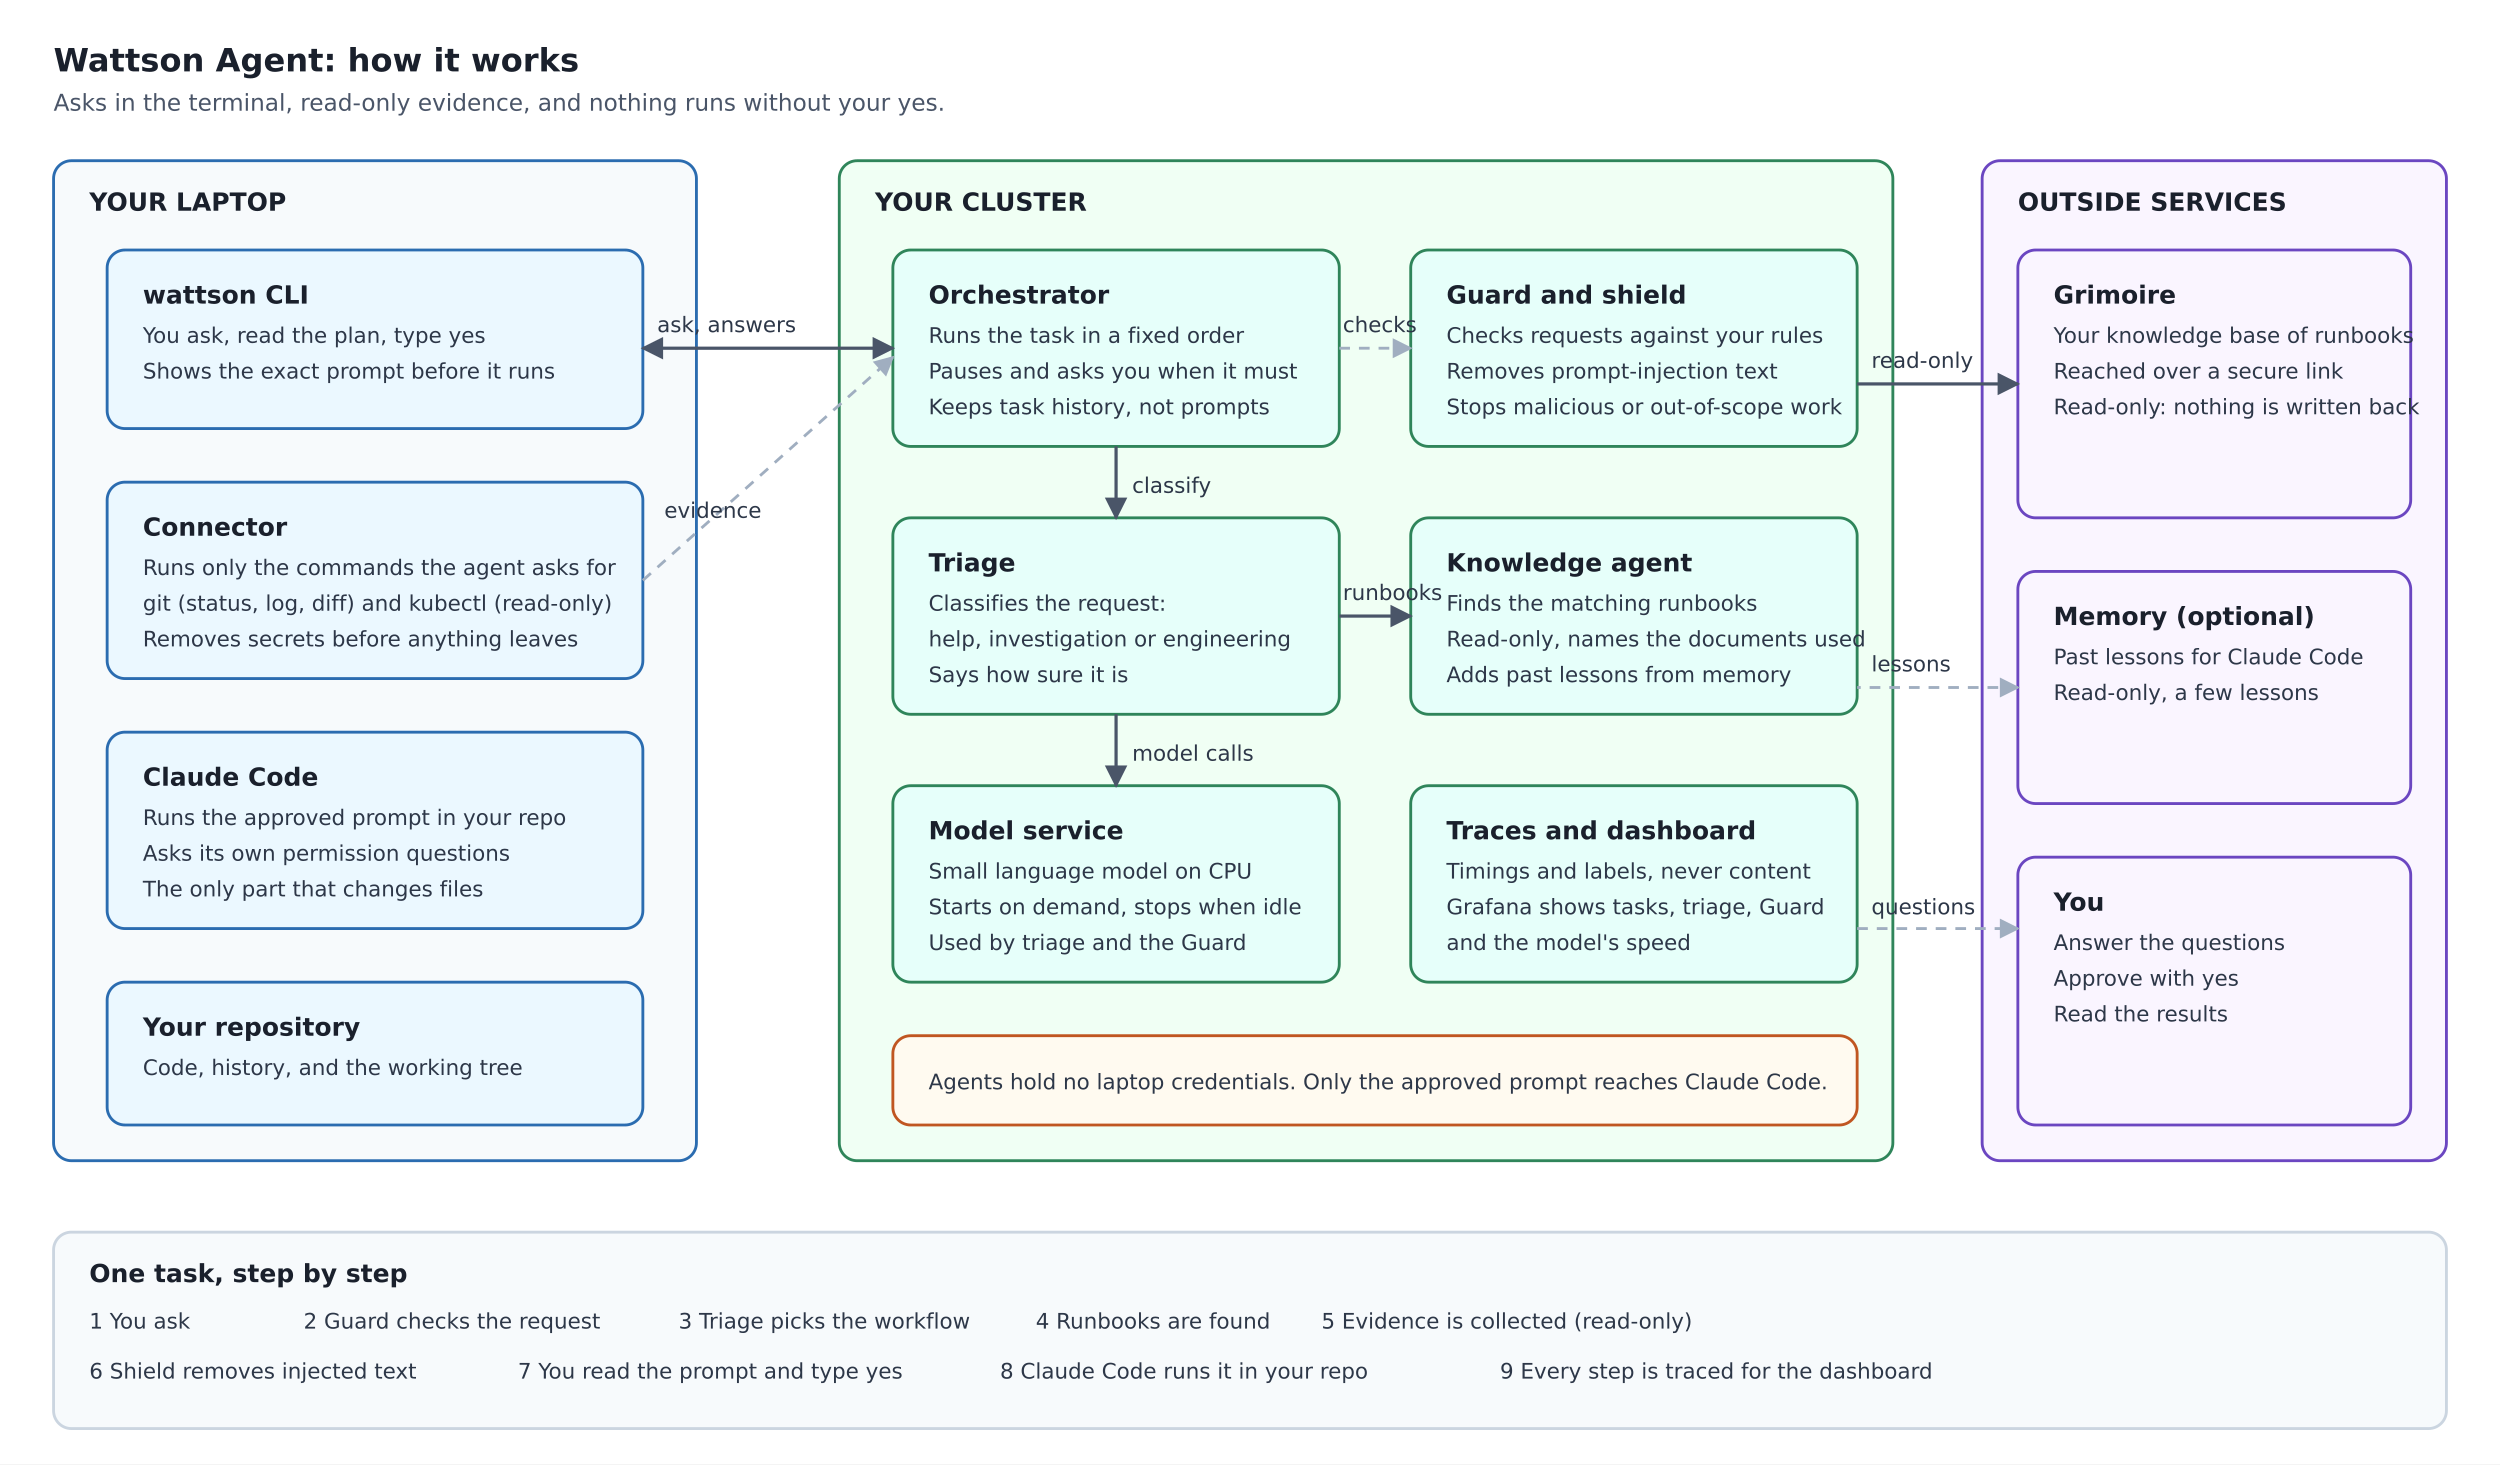
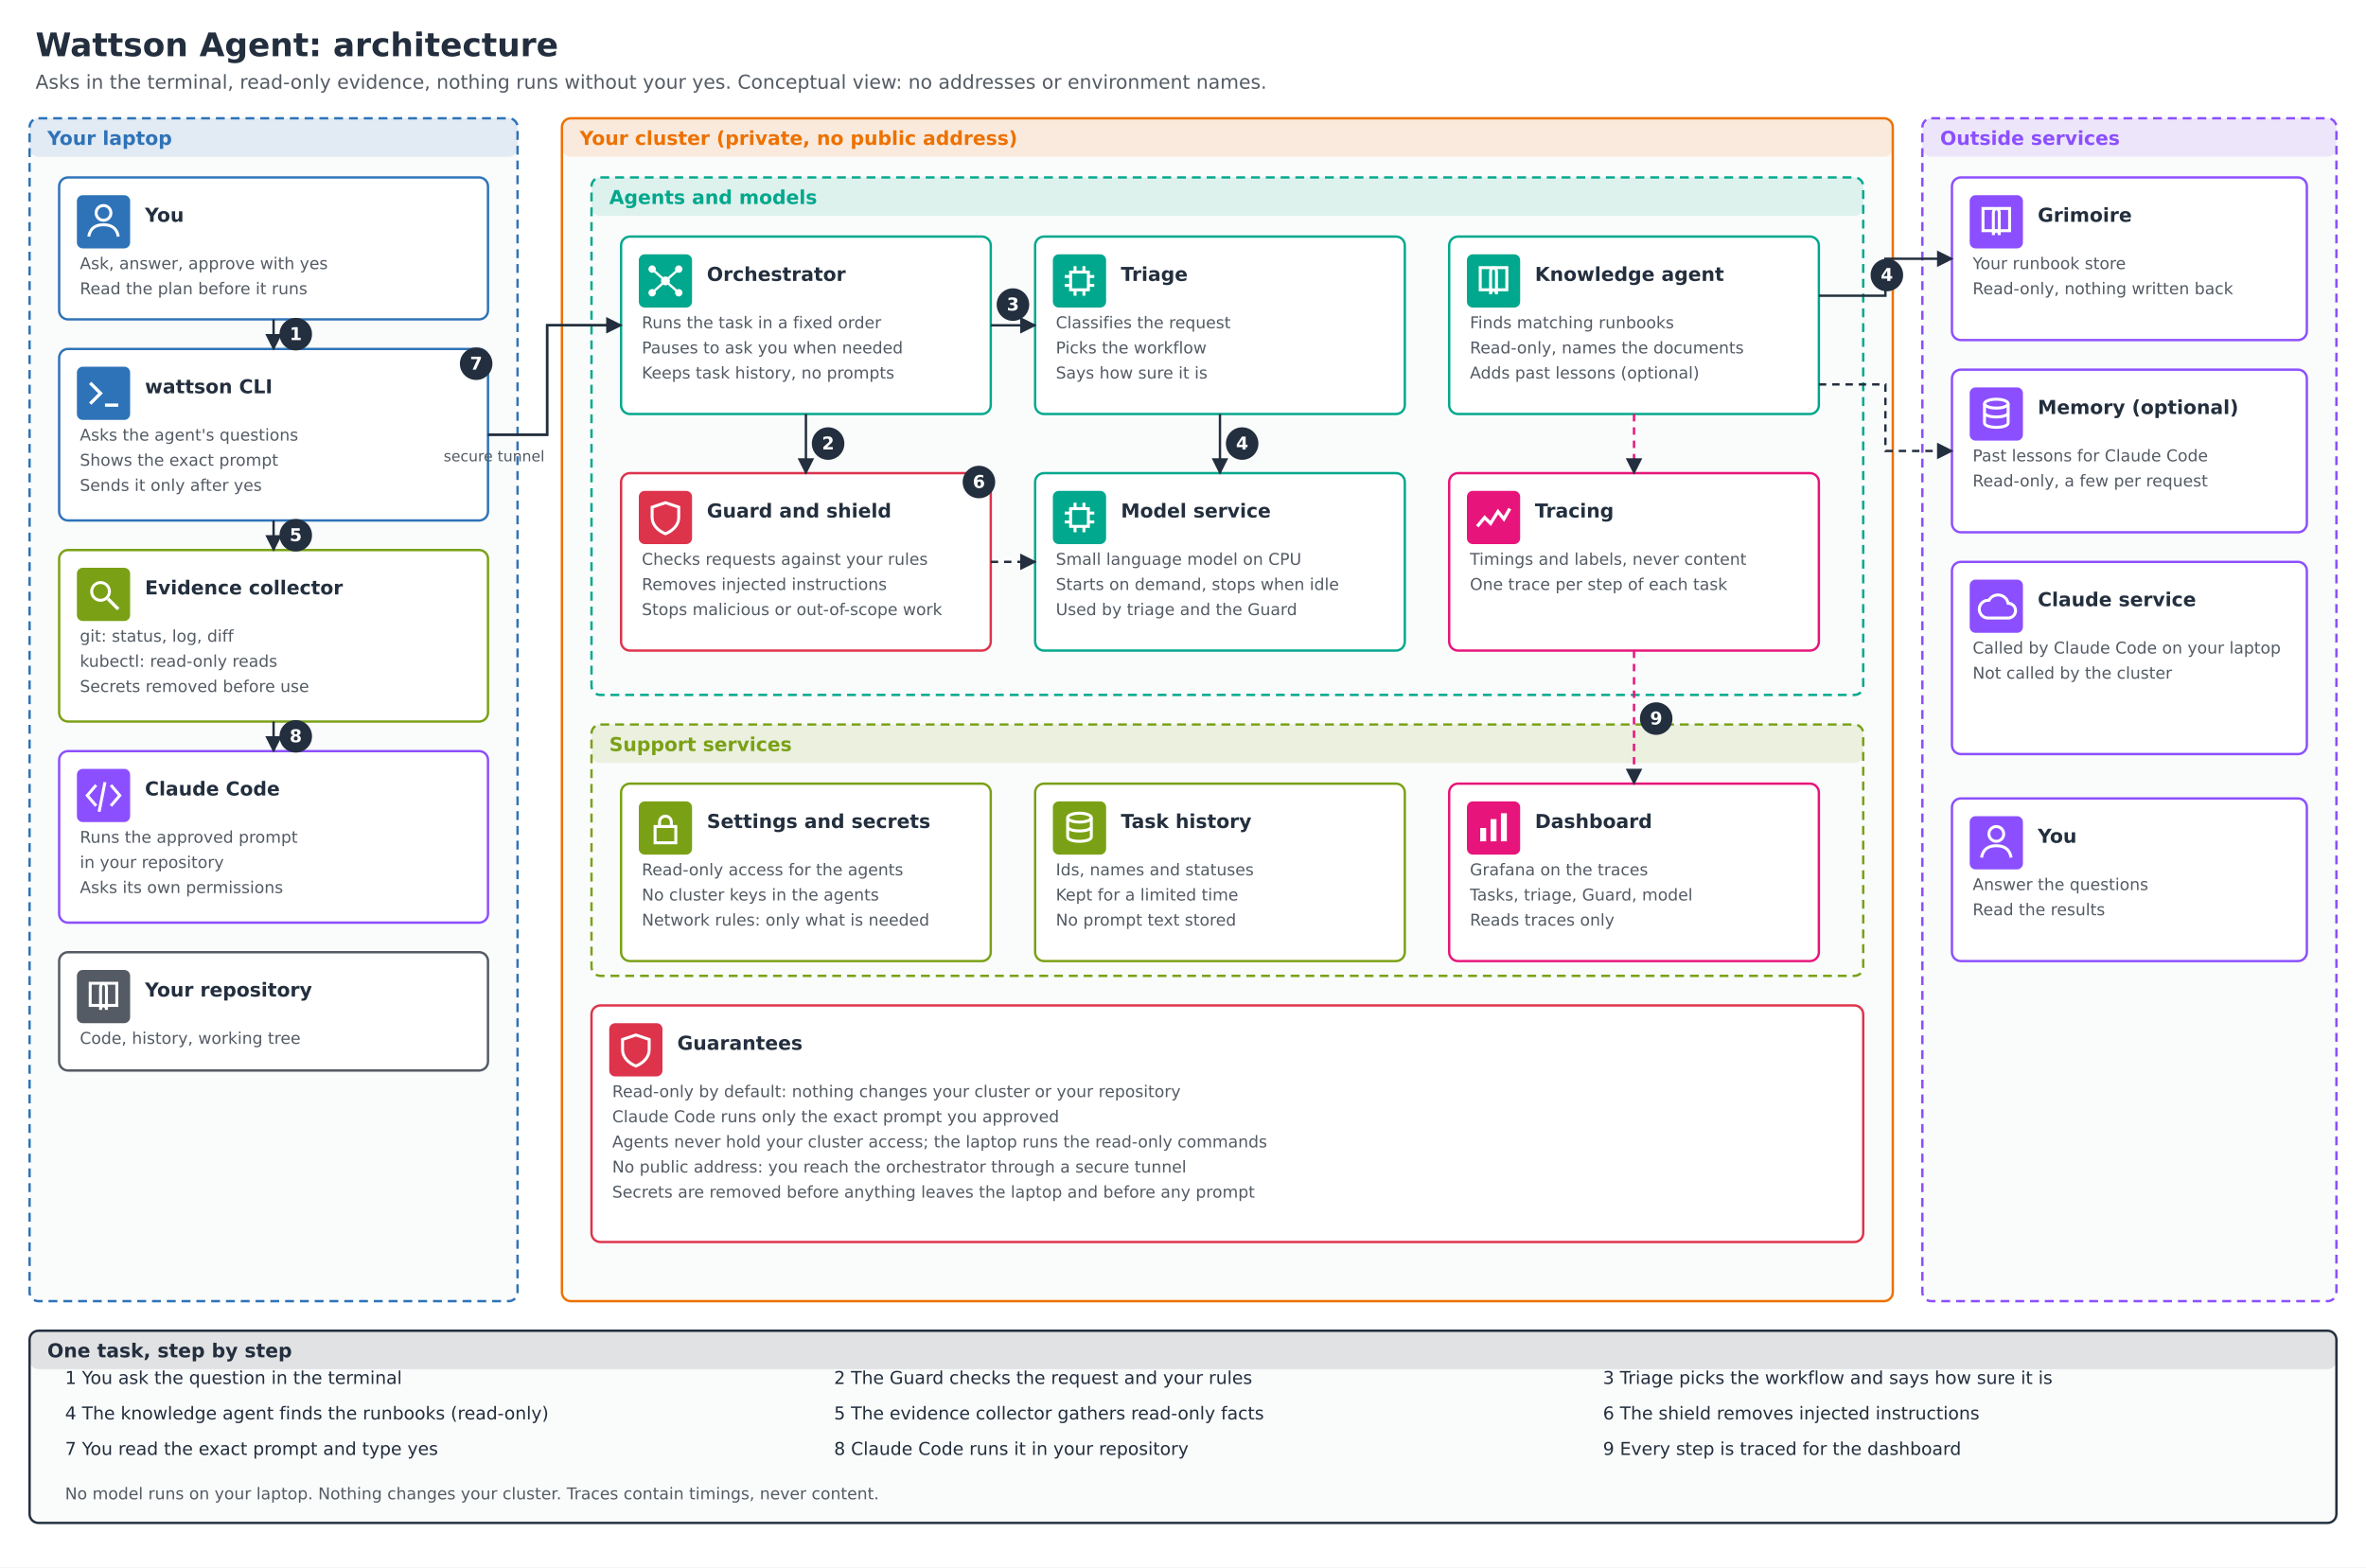
- <svg xmlns="http://www.w3.org/2000/svg" width="1400" height="820" viewBox="0 0 1400 820">
+ <svg xmlns="http://www.w3.org/2000/svg" width="1600" height="1060" viewBox="0 0 1600 1060" font-family="DejaVu Sans, Arial, sans-serif">
+   <rect width="1600" height="1060" fill="#ffffff" />
  <defs>
-     <marker id="arr" viewBox="0 0 10 10" refX="9" refY="5" markerWidth="7" markerHeight="7" orient="auto-start-reverse">
-       <path d="M0,0 L10,5 L0,10 z" fill="#4a5568" />
-     </marker>
-     <marker id="arrDash" viewBox="0 0 10 10" refX="9" refY="5" markerWidth="7" markerHeight="7" orient="auto-start-reverse">
-       <path d="M0,0 L10,5 L0,10 z" fill="#a0aec0" />
+     <marker id="a" viewBox="0 0 10 10" refX="9" refY="5" markerWidth="7" markerHeight="7" orient="auto">
+       <path d="M0 0L10 5L0 10z" fill="#232F3E" />
    </marker>
  </defs>
-   <style>
-     .t { font-family: "DejaVu Sans", Arial, sans-serif; fill: #1a202c; }
-     .h { font-size: 18px; font-weight: bold; }
-     .s { font-size: 13px; fill: #4a5568; }
-     .b { font-size: 14px; font-weight: bold; }
-     .n { font-size: 12px; fill: #2d3748; }
-     .box { rx: 10; stroke-width: 1.6; }
-     .edge { fill: none; stroke: #4a5568; stroke-width: 1.8; marker-end: url(#arr); }
-     .soft { fill: none; stroke: #a0aec0; stroke-width: 1.6; stroke-dasharray: 6 5; marker-end: url(#arrDash); }
-     .lbl { font-family: "DejaVu Sans", Arial, sans-serif; font-size: 12px; fill: #2d3748; }
-   </style>
-   <rect width="1400" height="820" fill="#ffffff" />
-   <text x="30" y="40" class="t h">Wattson Agent: how it works</text>
-   <text x="30" y="62" class="t s">Asks in the terminal, read-only evidence, and nothing runs without your yes.</text>
-   <rect x="30" y="90" width="360" height="560" class="box" fill="#f7fafc" stroke="#2b6cb0" stroke-dasharray="0" />
-   <text x="50" y="118" class="t b" fill="#2b6cb0">YOUR LAPTOP</text>
-   <rect x="60" y="140" width="300" height="100" class="box" fill="#ebf8ff" stroke="#2b6cb0" />
-   <text x="80" y="170" class="t b">wattson CLI</text>
-   <text x="80" y="192" class="t n">You ask, read the plan, type yes</text>
-   <text x="80" y="212" class="t n">Shows the exact prompt before it runs</text>
-   <rect x="60" y="270" width="300" height="110" class="box" fill="#ebf8ff" stroke="#2b6cb0" />
-   <text x="80" y="300" class="t b">Connector</text>
-   <text x="80" y="322" class="t n">Runs only the commands the agent asks for</text>
-   <text x="80" y="342" class="t n">git (status, log, diff) and kubectl (read-only)</text>
-   <text x="80" y="362" class="t n">Removes secrets before anything leaves</text>
-   <rect x="60" y="410" width="300" height="110" class="box" fill="#ebf8ff" stroke="#2b6cb0" />
-   <text x="80" y="440" class="t b">Claude Code</text>
-   <text x="80" y="462" class="t n">Runs the approved prompt in your repo</text>
-   <text x="80" y="482" class="t n">Asks its own permission questions</text>
-   <text x="80" y="502" class="t n">The only part that changes files</text>
-   <rect x="60" y="550" width="300" height="80" class="box" fill="#ebf8ff" stroke="#2b6cb0" />
-   <text x="80" y="580" class="t b">Your repository</text>
-   <text x="80" y="602" class="t n">Code, history, and the working tree</text>
-   <rect x="470" y="90" width="590" height="560" class="box" fill="#f0fff4" stroke="#2f855a" />
-   <text x="490" y="118" class="t b" fill="#2f855a">YOUR CLUSTER</text>
-   <rect x="500" y="140" width="250" height="110" class="box" fill="#e6fffa" stroke="#2f855a" />
-   <text x="520" y="170" class="t b">Orchestrator</text>
-   <text x="520" y="192" class="t n">Runs the task in a fixed order</text>
-   <text x="520" y="212" class="t n">Pauses and asks you when it must</text>
-   <text x="520" y="232" class="t n">Keeps task history, not prompts</text>
-   <rect x="790" y="140" width="250" height="110" class="box" fill="#e6fffa" stroke="#2f855a" />
-   <text x="810" y="170" class="t b">Guard and shield</text>
-   <text x="810" y="192" class="t n">Checks requests against your rules</text>
-   <text x="810" y="212" class="t n">Removes prompt-injection text</text>
-   <text x="810" y="232" class="t n">Stops malicious or out-of-scope work</text>
-   <rect x="500" y="290" width="250" height="110" class="box" fill="#e6fffa" stroke="#2f855a" />
-   <text x="520" y="320" class="t b">Triage</text>
-   <text x="520" y="342" class="t n">Classifies the request:</text>
-   <text x="520" y="362" class="t n">help, investigation or engineering</text>
-   <text x="520" y="382" class="t n">Says how sure it is</text>
-   <rect x="790" y="290" width="250" height="110" class="box" fill="#e6fffa" stroke="#2f855a" />
-   <text x="810" y="320" class="t b">Knowledge agent</text>
-   <text x="810" y="342" class="t n">Finds the matching runbooks</text>
-   <text x="810" y="362" class="t n">Read-only, names the documents used</text>
-   <text x="810" y="382" class="t n">Adds past lessons from memory</text>
-   <rect x="500" y="440" width="250" height="110" class="box" fill="#e6fffa" stroke="#2f855a" />
-   <text x="520" y="470" class="t b">Model service</text>
-   <text x="520" y="492" class="t n">Small language model on CPU</text>
-   <text x="520" y="512" class="t n">Starts on demand, stops when idle</text>
-   <text x="520" y="532" class="t n">Used by triage and the Guard</text>
-   <rect x="790" y="440" width="250" height="110" class="box" fill="#e6fffa" stroke="#2f855a" />
-   <text x="810" y="470" class="t b">Traces and dashboard</text>
-   <text x="810" y="492" class="t n">Timings and labels, never content</text>
-   <text x="810" y="512" class="t n">Grafana shows tasks, triage, Guard</text>
-   <text x="810" y="532" class="t n">and the model's speed</text>
-   <rect x="500" y="580" width="540" height="50" class="box" fill="#fffaf0" stroke="#c05621" />
-   <text x="520" y="610" class="t n" fill="#7b341e">Agents hold no laptop credentials. Only the approved prompt reaches Claude Code.</text>
-   <rect x="1110" y="90" width="260" height="560" class="box" fill="#faf5ff" stroke="#6b46c1" stroke-dasharray="0" />
-   <text x="1130" y="118" class="t b" fill="#6b46c1">OUTSIDE SERVICES</text>
-   <rect x="1130" y="140" width="220" height="150" class="box" fill="#faf5ff" stroke="#6b46c1" />
-   <text x="1150" y="170" class="t b">Grimoire</text>
-   <text x="1150" y="192" class="t n">Your knowledge base of runbooks</text>
-   <text x="1150" y="212" class="t n">Reached over a secure link</text>
-   <text x="1150" y="232" class="t n">Read-only: nothing is written back</text>
-   <rect x="1130" y="320" width="220" height="130" class="box" fill="#faf5ff" stroke="#6b46c1" />
-   <text x="1150" y="350" class="t b">Memory (optional)</text>
-   <text x="1150" y="372" class="t n">Past lessons for Claude Code</text>
-   <text x="1150" y="392" class="t n">Read-only, a few lessons</text>
-   <rect x="1130" y="480" width="220" height="150" class="box" fill="#faf5ff" stroke="#6b46c1" />
-   <text x="1150" y="510" class="t b">You</text>
-   <text x="1150" y="532" class="t n">Answer the questions</text>
-   <text x="1150" y="552" class="t n">Approve with yes</text>
-   <text x="1150" y="572" class="t n">Read the results</text>
-   <path d="M360,195 L500,195" class="edge" style="marker-start:url(#arr);" />
-   <text x="368" y="186" class="lbl">ask, answers</text>
-   <path d="M360,325 L500,200" class="soft" />
-   <text x="372" y="290" class="lbl">evidence</text>
-   <path d="M625,250 L625,290" class="edge" />
-   <text x="634" y="276" class="lbl">classify</text>
-   <path d="M750,195 L790,195" class="soft" />
-   <text x="752" y="186" class="lbl">checks</text>
-   <path d="M790,345 L750,345" class="edge" style="marker-end:none; marker-start:url(#arr);" />
-   <text x="752" y="336" class="lbl">runbooks</text>
-   <path d="M625,400 L625,440" class="edge" />
-   <text x="634" y="426" class="lbl">model calls</text>
-   <path d="M1130,215 L1040,215" class="edge" style="marker-end:none; marker-start:url(#arr);" />
-   <text x="1048" y="206" class="lbl">read-only</text>
-   <path d="M1130,385 L1040,385" class="soft" style="marker-end:none; marker-start:url(#arrDash);" />
-   <text x="1048" y="376" class="lbl">lessons</text>
-   <path d="M1040,520 L1130,520" class="soft" />
-   <text x="1048" y="512" class="lbl">questions</text>
-   <rect x="30" y="690" width="1340" height="110" class="box" fill="#f7fafc" stroke="#cbd5e0" />
-   <text x="50" y="718" class="t b">One task, step by step</text>
-   <text x="50" y="744" class="t n">1 You ask</text>
-   <text x="170" y="744" class="t n">2 Guard checks the request</text>
-   <text x="380" y="744" class="t n">3 Triage picks the workflow</text>
-   <text x="580" y="744" class="t n">4 Runbooks are found</text>
-   <text x="740" y="744" class="t n">5 Evidence is collected (read-only)</text>
-   <text x="50" y="772" class="t n">6 Shield removes injected text</text>
-   <text x="290" y="772" class="t n">7 You read the prompt and type yes</text>
-   <text x="560" y="772" class="t n">8 Claude Code runs it in your repo</text>
-   <text x="840" y="772" class="t n">9 Every step is traced for the dashboard</text>
+   <text x="24" y="38" font-family="DejaVu Sans, Arial, sans-serif" font-size="22" font-weight="bold" fill="#232F3E" text-anchor="start">Wattson Agent: architecture</text>
+   <text x="24" y="60" font-family="DejaVu Sans, Arial, sans-serif" font-size="13" font-weight="normal" fill="#545B64" text-anchor="start">Asks in the terminal, read-only evidence, nothing runs without your yes. Conceptual view: no addresses or environment names.</text>
+   <rect x="20" y="80" width="330" height="800" rx="6" fill="#fafbfb" stroke="#2E73B8" stroke-width="1.6" stroke-dasharray="6 4" />
+   <rect x="20" y="80" width="330" height="26" rx="6" fill="#2E73B8" fill-opacity="0.12" />
+   <text x="32" y="98" font-family="DejaVu Sans, Arial, sans-serif" font-size="13" font-weight="bold" fill="#2E73B8" text-anchor="start">Your laptop</text>
+   <rect x="380" y="80" width="900" height="800" rx="6" fill="#fafbfb" stroke="#ED7100" stroke-width="1.6" />
+   <rect x="380" y="80" width="900" height="26" rx="6" fill="#ED7100" fill-opacity="0.12" />
+   <text x="392" y="98" font-family="DejaVu Sans, Arial, sans-serif" font-size="13" font-weight="bold" fill="#ED7100" text-anchor="start">Your cluster (private, no public address)</text>
+   <rect x="1300" y="80" width="280" height="800" rx="6" fill="#fafbfb" stroke="#8C4FFF" stroke-width="1.6" stroke-dasharray="6 4" />
+   <rect x="1300" y="80" width="280" height="26" rx="6" fill="#8C4FFF" fill-opacity="0.12" />
+   <text x="1312" y="98" font-family="DejaVu Sans, Arial, sans-serif" font-size="13" font-weight="bold" fill="#8C4FFF" text-anchor="start">Outside services</text>
+   <rect x="40" y="120" width="290" height="96" rx="6" fill="#ffffff" stroke="#2E73B8" stroke-width="1.6" />
+   <g transform="translate(52,132)">
+     <rect width="36" height="36" rx="4" fill="#2E73B8" />
+     <circle cx="18" cy="12" r="5" fill="none" stroke="#fff" stroke-width="2" />
+     <path d="M8 28c1-6 5-8 10-8s9 2 10 8" fill="none" stroke="#fff" stroke-width="2" />
+   </g>
+   <text x="98" y="150" font-family="DejaVu Sans, Arial, sans-serif" font-size="13" font-weight="bold" fill="#232F3E" text-anchor="start">You</text>
+   <text x="54" y="182" font-family="DejaVu Sans, Arial, sans-serif" font-size="11" font-weight="normal" fill="#545B64" text-anchor="start">Ask, answer, approve with yes</text>
+   <text x="54" y="199" font-family="DejaVu Sans, Arial, sans-serif" font-size="11" font-weight="normal" fill="#545B64" text-anchor="start">Read the plan before it runs</text>
+   <rect x="40" y="236" width="290" height="116" rx="6" fill="#ffffff" stroke="#2E73B8" stroke-width="1.6" />
+   <g transform="translate(52,248)">
+     <rect width="36" height="36" rx="4" fill="#2E73B8" />
+     <path d="M9 11l7 7-7 7M19 26h9" fill="none" stroke="#fff" stroke-width="2.2" />
+   </g>
+   <text x="98" y="266" font-family="DejaVu Sans, Arial, sans-serif" font-size="13" font-weight="bold" fill="#232F3E" text-anchor="start">wattson CLI</text>
+   <text x="54" y="298" font-family="DejaVu Sans, Arial, sans-serif" font-size="11" font-weight="normal" fill="#545B64" text-anchor="start">Asks the agent's questions</text>
+   <text x="54" y="315" font-family="DejaVu Sans, Arial, sans-serif" font-size="11" font-weight="normal" fill="#545B64" text-anchor="start">Shows the exact prompt</text>
+   <text x="54" y="332" font-family="DejaVu Sans, Arial, sans-serif" font-size="11" font-weight="normal" fill="#545B64" text-anchor="start">Sends it only after yes</text>
+   <rect x="40" y="372" width="290" height="116" rx="6" fill="#ffffff" stroke="#7AA116" stroke-width="1.6" />
+   <g transform="translate(52,384)">
+     <rect width="36" height="36" rx="4" fill="#7AA116" />
+     <circle cx="16" cy="16" r="6" fill="none" stroke="#fff" stroke-width="2" />
+     <path d="M21 21l7 7" stroke="#fff" stroke-width="2.2" />
+   </g>
+   <text x="98" y="402" font-family="DejaVu Sans, Arial, sans-serif" font-size="13" font-weight="bold" fill="#232F3E" text-anchor="start">Evidence collector</text>
+   <text x="54" y="434" font-family="DejaVu Sans, Arial, sans-serif" font-size="11" font-weight="normal" fill="#545B64" text-anchor="start">git: status, log, diff</text>
+   <text x="54" y="451" font-family="DejaVu Sans, Arial, sans-serif" font-size="11" font-weight="normal" fill="#545B64" text-anchor="start">kubectl: read-only reads</text>
+   <text x="54" y="468" font-family="DejaVu Sans, Arial, sans-serif" font-size="11" font-weight="normal" fill="#545B64" text-anchor="start">Secrets removed before use</text>
+   <rect x="40" y="508" width="290" height="116" rx="6" fill="#ffffff" stroke="#8C4FFF" stroke-width="1.6" />
+   <g transform="translate(52,520)">
+     <rect width="36" height="36" rx="4" fill="#8C4FFF" />
+     <path d="M13 11l-6 7 6 7M23 11l6 7-6 7M19 9l-4 20" fill="none" stroke="#fff" stroke-width="2" />
+   </g>
+   <text x="98" y="538" font-family="DejaVu Sans, Arial, sans-serif" font-size="13" font-weight="bold" fill="#232F3E" text-anchor="start">Claude Code</text>
+   <text x="54" y="570" font-family="DejaVu Sans, Arial, sans-serif" font-size="11" font-weight="normal" fill="#545B64" text-anchor="start">Runs the approved prompt</text>
+   <text x="54" y="587" font-family="DejaVu Sans, Arial, sans-serif" font-size="11" font-weight="normal" fill="#545B64" text-anchor="start">in your repository</text>
+   <text x="54" y="604" font-family="DejaVu Sans, Arial, sans-serif" font-size="11" font-weight="normal" fill="#545B64" text-anchor="start">Asks its own permissions</text>
+   <rect x="40" y="644" width="290" height="80" rx="6" fill="#ffffff" stroke="#545B64" stroke-width="1.6" />
+   <g transform="translate(52,656)">
+     <rect width="36" height="36" rx="4" fill="#545B64" />
+     <path d="M9 9h8c2 0 3 1 3 3v15c0-2-1-3-3-3H9z" fill="none" stroke="#fff" stroke-width="2" />
+     <path d="M27 9h-8c-2 0-3 1-3 3v15c0-2 1-3 3-3h8z" fill="none" stroke="#fff" stroke-width="2" />
+   </g>
+   <text x="98" y="674" font-family="DejaVu Sans, Arial, sans-serif" font-size="13" font-weight="bold" fill="#232F3E" text-anchor="start">Your repository</text>
+   <text x="54" y="706" font-family="DejaVu Sans, Arial, sans-serif" font-size="11" font-weight="normal" fill="#545B64" text-anchor="start">Code, history, working tree</text>
+   <rect x="400" y="120" width="860" height="350" rx="6" fill="#fafbfb" stroke="#01A88D" stroke-width="1.6" stroke-dasharray="6 4" />
+   <rect x="400" y="120" width="860" height="26" rx="6" fill="#01A88D" fill-opacity="0.12" />
+   <text x="412" y="138" font-family="DejaVu Sans, Arial, sans-serif" font-size="13" font-weight="bold" fill="#01A88D" text-anchor="start">Agents and models</text>
+   <rect x="420" y="160" width="250" height="120" rx="6" fill="#ffffff" stroke="#01A88D" stroke-width="1.6" />
+   <g transform="translate(432,172)">
+     <rect width="36" height="36" rx="4" fill="#01A88D" />
+     <circle cx="18" cy="18" r="3" fill="#fff" />
+     <circle cx="9" cy="10" r="2.5" fill="#fff" />
+     <circle cx="27" cy="10" r="2.5" fill="#fff" />
+     <circle cx="9" cy="26" r="2.5" fill="#fff" />
+     <circle cx="27" cy="26" r="2.5" fill="#fff" />
+     <path d="M9 10L18 18M27 10L18 18M9 26L18 18M27 26L18 18" stroke="#fff" stroke-width="1.6" />
+   </g>
+   <text x="478" y="190" font-family="DejaVu Sans, Arial, sans-serif" font-size="13" font-weight="bold" fill="#232F3E" text-anchor="start">Orchestrator</text>
+   <text x="434" y="222" font-family="DejaVu Sans, Arial, sans-serif" font-size="11" font-weight="normal" fill="#545B64" text-anchor="start">Runs the task in a fixed order</text>
+   <text x="434" y="239" font-family="DejaVu Sans, Arial, sans-serif" font-size="11" font-weight="normal" fill="#545B64" text-anchor="start">Pauses to ask you when needed</text>
+   <text x="434" y="256" font-family="DejaVu Sans, Arial, sans-serif" font-size="11" font-weight="normal" fill="#545B64" text-anchor="start">Keeps task history, no prompts</text>
+   <rect x="700" y="160" width="250" height="120" rx="6" fill="#ffffff" stroke="#01A88D" stroke-width="1.6" />
+   <g transform="translate(712,172)">
+     <rect width="36" height="36" rx="4" fill="#01A88D" />
+     <rect x="12" y="12" width="12" height="12" fill="none" stroke="#fff" stroke-width="2" />
+     <path d="M15 8v4M21 8v4M15 24v4M21 24v4M8 15h4M8 21h4M24 15h4M24 21h4" stroke="#fff" stroke-width="2" />
+   </g>
+   <text x="758" y="190" font-family="DejaVu Sans, Arial, sans-serif" font-size="13" font-weight="bold" fill="#232F3E" text-anchor="start">Triage</text>
+   <text x="714" y="222" font-family="DejaVu Sans, Arial, sans-serif" font-size="11" font-weight="normal" fill="#545B64" text-anchor="start">Classifies the request</text>
+   <text x="714" y="239" font-family="DejaVu Sans, Arial, sans-serif" font-size="11" font-weight="normal" fill="#545B64" text-anchor="start">Picks the workflow</text>
+   <text x="714" y="256" font-family="DejaVu Sans, Arial, sans-serif" font-size="11" font-weight="normal" fill="#545B64" text-anchor="start">Says how sure it is</text>
+   <rect x="980" y="160" width="250" height="120" rx="6" fill="#ffffff" stroke="#01A88D" stroke-width="1.6" />
+   <g transform="translate(992,172)">
+     <rect width="36" height="36" rx="4" fill="#01A88D" />
+     <path d="M9 9h8c2 0 3 1 3 3v15c0-2-1-3-3-3H9z" fill="none" stroke="#fff" stroke-width="2" />
+     <path d="M27 9h-8c-2 0-3 1-3 3v15c0-2 1-3 3-3h8z" fill="none" stroke="#fff" stroke-width="2" />
+   </g>
+   <text x="1038" y="190" font-family="DejaVu Sans, Arial, sans-serif" font-size="13" font-weight="bold" fill="#232F3E" text-anchor="start">Knowledge agent</text>
+   <text x="994" y="222" font-family="DejaVu Sans, Arial, sans-serif" font-size="11" font-weight="normal" fill="#545B64" text-anchor="start">Finds matching runbooks</text>
+   <text x="994" y="239" font-family="DejaVu Sans, Arial, sans-serif" font-size="11" font-weight="normal" fill="#545B64" text-anchor="start">Read-only, names the documents</text>
+   <text x="994" y="256" font-family="DejaVu Sans, Arial, sans-serif" font-size="11" font-weight="normal" fill="#545B64" text-anchor="start">Adds past lessons (optional)</text>
+   <rect x="420" y="320" width="250" height="120" rx="6" fill="#ffffff" stroke="#DD344C" stroke-width="1.6" />
+   <g transform="translate(432,332)">
+     <rect width="36" height="36" rx="4" fill="#DD344C" />
+     <path d="M18 8l9 3v7c0 5-4 9-9 11-5-2-9-6-9-11v-7z" fill="none" stroke="#fff" stroke-width="2" />
+   </g>
+   <text x="478" y="350" font-family="DejaVu Sans, Arial, sans-serif" font-size="13" font-weight="bold" fill="#232F3E" text-anchor="start">Guard and shield</text>
+   <text x="434" y="382" font-family="DejaVu Sans, Arial, sans-serif" font-size="11" font-weight="normal" fill="#545B64" text-anchor="start">Checks requests against your rules</text>
+   <text x="434" y="399" font-family="DejaVu Sans, Arial, sans-serif" font-size="11" font-weight="normal" fill="#545B64" text-anchor="start">Removes injected instructions</text>
+   <text x="434" y="416" font-family="DejaVu Sans, Arial, sans-serif" font-size="11" font-weight="normal" fill="#545B64" text-anchor="start">Stops malicious or out-of-scope work</text>
+   <rect x="700" y="320" width="250" height="120" rx="6" fill="#ffffff" stroke="#01A88D" stroke-width="1.6" />
+   <g transform="translate(712,332)">
+     <rect width="36" height="36" rx="4" fill="#01A88D" />
+     <rect x="12" y="12" width="12" height="12" fill="none" stroke="#fff" stroke-width="2" />
+     <path d="M15 8v4M21 8v4M15 24v4M21 24v4M8 15h4M8 21h4M24 15h4M24 21h4" stroke="#fff" stroke-width="2" />
+   </g>
+   <text x="758" y="350" font-family="DejaVu Sans, Arial, sans-serif" font-size="13" font-weight="bold" fill="#232F3E" text-anchor="start">Model service</text>
+   <text x="714" y="382" font-family="DejaVu Sans, Arial, sans-serif" font-size="11" font-weight="normal" fill="#545B64" text-anchor="start">Small language model on CPU</text>
+   <text x="714" y="399" font-family="DejaVu Sans, Arial, sans-serif" font-size="11" font-weight="normal" fill="#545B64" text-anchor="start">Starts on demand, stops when idle</text>
+   <text x="714" y="416" font-family="DejaVu Sans, Arial, sans-serif" font-size="11" font-weight="normal" fill="#545B64" text-anchor="start">Used by triage and the Guard</text>
+   <rect x="980" y="320" width="250" height="120" rx="6" fill="#ffffff" stroke="#E7157B" stroke-width="1.6" />
+   <g transform="translate(992,332)">
+     <rect width="36" height="36" rx="4" fill="#E7157B" />
+     <path d="M7 24l5-6 4 4 5-8 4 5 4-7" fill="none" stroke="#fff" stroke-width="2.2" />
+   </g>
+   <text x="1038" y="350" font-family="DejaVu Sans, Arial, sans-serif" font-size="13" font-weight="bold" fill="#232F3E" text-anchor="start">Tracing</text>
+   <text x="994" y="382" font-family="DejaVu Sans, Arial, sans-serif" font-size="11" font-weight="normal" fill="#545B64" text-anchor="start">Timings and labels, never content</text>
+   <text x="994" y="399" font-family="DejaVu Sans, Arial, sans-serif" font-size="11" font-weight="normal" fill="#545B64" text-anchor="start">One trace per step of each task</text>
+   <rect x="400" y="490" width="860" height="170" rx="6" fill="#fafbfb" stroke="#7AA116" stroke-width="1.6" stroke-dasharray="6 4" />
+   <rect x="400" y="490" width="860" height="26" rx="6" fill="#7AA116" fill-opacity="0.12" />
+   <text x="412" y="508" font-family="DejaVu Sans, Arial, sans-serif" font-size="13" font-weight="bold" fill="#7AA116" text-anchor="start">Support services</text>
+   <rect x="420" y="530" width="250" height="120" rx="6" fill="#ffffff" stroke="#7AA116" stroke-width="1.6" />
+   <g transform="translate(432,542)">
+     <rect width="36" height="36" rx="4" fill="#7AA116" />
+     <rect x="11" y="17" width="14" height="11" fill="none" stroke="#fff" stroke-width="2" />
+     <path d="M14 17v-3a4 4 0 0 1 8 0v3" fill="none" stroke="#fff" stroke-width="2" />
+   </g>
+   <text x="478" y="560" font-family="DejaVu Sans, Arial, sans-serif" font-size="13" font-weight="bold" fill="#232F3E" text-anchor="start">Settings and secrets</text>
+   <text x="434" y="592" font-family="DejaVu Sans, Arial, sans-serif" font-size="11" font-weight="normal" fill="#545B64" text-anchor="start">Read-only access for the agents</text>
+   <text x="434" y="609" font-family="DejaVu Sans, Arial, sans-serif" font-size="11" font-weight="normal" fill="#545B64" text-anchor="start">No cluster keys in the agents</text>
+   <text x="434" y="626" font-family="DejaVu Sans, Arial, sans-serif" font-size="11" font-weight="normal" fill="#545B64" text-anchor="start">Network rules: only what is needed</text>
+   <rect x="700" y="530" width="250" height="120" rx="6" fill="#ffffff" stroke="#7AA116" stroke-width="1.6" />
+   <g transform="translate(712,542)">
+     <rect width="36" height="36" rx="4" fill="#7AA116" />
+     <ellipse cx="18" cy="11" rx="8" ry="3" fill="none" stroke="#fff" stroke-width="2" />
+     <path d="M10 11v13c0 2 4 3 8 3s8-1 8-3V11M10 17c0 2 4 3 8 3s8-1 8-3" fill="none" stroke="#fff" stroke-width="2" />
+   </g>
+   <text x="758" y="560" font-family="DejaVu Sans, Arial, sans-serif" font-size="13" font-weight="bold" fill="#232F3E" text-anchor="start">Task history</text>
+   <text x="714" y="592" font-family="DejaVu Sans, Arial, sans-serif" font-size="11" font-weight="normal" fill="#545B64" text-anchor="start">Ids, names and statuses</text>
+   <text x="714" y="609" font-family="DejaVu Sans, Arial, sans-serif" font-size="11" font-weight="normal" fill="#545B64" text-anchor="start">Kept for a limited time</text>
+   <text x="714" y="626" font-family="DejaVu Sans, Arial, sans-serif" font-size="11" font-weight="normal" fill="#545B64" text-anchor="start">No prompt text stored</text>
+   <rect x="980" y="530" width="250" height="120" rx="6" fill="#ffffff" stroke="#E7157B" stroke-width="1.6" />
+   <g transform="translate(992,542)">
+     <rect width="36" height="36" rx="4" fill="#E7157B" />
+     <rect x="9" y="18" width="4" height="9" fill="#fff" />
+     <rect x="16" y="12" width="4" height="15" fill="#fff" />
+     <rect x="23" y="8" width="4" height="19" fill="#fff" />
+   </g>
+   <text x="1038" y="560" font-family="DejaVu Sans, Arial, sans-serif" font-size="13" font-weight="bold" fill="#232F3E" text-anchor="start">Dashboard</text>
+   <text x="994" y="592" font-family="DejaVu Sans, Arial, sans-serif" font-size="11" font-weight="normal" fill="#545B64" text-anchor="start">Grafana on the traces</text>
+   <text x="994" y="609" font-family="DejaVu Sans, Arial, sans-serif" font-size="11" font-weight="normal" fill="#545B64" text-anchor="start">Tasks, triage, Guard, model</text>
+   <text x="994" y="626" font-family="DejaVu Sans, Arial, sans-serif" font-size="11" font-weight="normal" fill="#545B64" text-anchor="start">Reads traces only</text>
+   <rect x="400" y="680" width="860" height="160" rx="6" fill="#ffffff" stroke="#DD344C" stroke-width="1.6" />
+   <g transform="translate(412,692)">
+     <rect width="36" height="36" rx="4" fill="#DD344C" />
+     <path d="M18 8l9 3v7c0 5-4 9-9 11-5-2-9-6-9-11v-7z" fill="none" stroke="#fff" stroke-width="2" />
+   </g>
+   <text x="458" y="710" font-family="DejaVu Sans, Arial, sans-serif" font-size="13" font-weight="bold" fill="#232F3E" text-anchor="start">Guarantees</text>
+   <text x="414" y="742" font-family="DejaVu Sans, Arial, sans-serif" font-size="11" font-weight="normal" fill="#545B64" text-anchor="start">Read-only by default: nothing changes your cluster or your repository</text>
+   <text x="414" y="759" font-family="DejaVu Sans, Arial, sans-serif" font-size="11" font-weight="normal" fill="#545B64" text-anchor="start">Claude Code runs only the exact prompt you approved</text>
+   <text x="414" y="776" font-family="DejaVu Sans, Arial, sans-serif" font-size="11" font-weight="normal" fill="#545B64" text-anchor="start">Agents never hold your cluster access; the laptop runs the read-only commands</text>
+   <text x="414" y="793" font-family="DejaVu Sans, Arial, sans-serif" font-size="11" font-weight="normal" fill="#545B64" text-anchor="start">No public address: you reach the orchestrator through a secure tunnel</text>
+   <text x="414" y="810" font-family="DejaVu Sans, Arial, sans-serif" font-size="11" font-weight="normal" fill="#545B64" text-anchor="start">Secrets are removed before anything leaves the laptop and before any prompt</text>
+   <rect x="1320" y="120" width="240" height="110" rx="6" fill="#ffffff" stroke="#8C4FFF" stroke-width="1.6" />
+   <g transform="translate(1332,132)">
+     <rect width="36" height="36" rx="4" fill="#8C4FFF" />
+     <path d="M9 9h8c2 0 3 1 3 3v15c0-2-1-3-3-3H9z" fill="none" stroke="#fff" stroke-width="2" />
+     <path d="M27 9h-8c-2 0-3 1-3 3v15c0-2 1-3 3-3h8z" fill="none" stroke="#fff" stroke-width="2" />
+   </g>
+   <text x="1378" y="150" font-family="DejaVu Sans, Arial, sans-serif" font-size="13" font-weight="bold" fill="#232F3E" text-anchor="start">Grimoire</text>
+   <text x="1334" y="182" font-family="DejaVu Sans, Arial, sans-serif" font-size="11" font-weight="normal" fill="#545B64" text-anchor="start">Your runbook store</text>
+   <text x="1334" y="199" font-family="DejaVu Sans, Arial, sans-serif" font-size="11" font-weight="normal" fill="#545B64" text-anchor="start">Read-only, nothing written back</text>
+   <rect x="1320" y="250" width="240" height="110" rx="6" fill="#ffffff" stroke="#8C4FFF" stroke-width="1.6" />
+   <g transform="translate(1332,262)">
+     <rect width="36" height="36" rx="4" fill="#8C4FFF" />
+     <ellipse cx="18" cy="11" rx="8" ry="3" fill="none" stroke="#fff" stroke-width="2" />
+     <path d="M10 11v13c0 2 4 3 8 3s8-1 8-3V11M10 17c0 2 4 3 8 3s8-1 8-3" fill="none" stroke="#fff" stroke-width="2" />
+   </g>
+   <text x="1378" y="280" font-family="DejaVu Sans, Arial, sans-serif" font-size="13" font-weight="bold" fill="#232F3E" text-anchor="start">Memory (optional)</text>
+   <text x="1334" y="312" font-family="DejaVu Sans, Arial, sans-serif" font-size="11" font-weight="normal" fill="#545B64" text-anchor="start">Past lessons for Claude Code</text>
+   <text x="1334" y="329" font-family="DejaVu Sans, Arial, sans-serif" font-size="11" font-weight="normal" fill="#545B64" text-anchor="start">Read-only, a few per request</text>
+   <rect x="1320" y="380" width="240" height="130" rx="6" fill="#ffffff" stroke="#8C4FFF" stroke-width="1.6" />
+   <g transform="translate(1332,392)">
+     <rect width="36" height="36" rx="4" fill="#8C4FFF" />
+     <path d="M12 26h14a5 5 0 0 0 0-10 7 7 0 0 0-13-2 5 5 0 0 0-1 12z" fill="none" stroke="#fff" stroke-width="2" />
+   </g>
+   <text x="1378" y="410" font-family="DejaVu Sans, Arial, sans-serif" font-size="13" font-weight="bold" fill="#232F3E" text-anchor="start">Claude service</text>
+   <text x="1334" y="442" font-family="DejaVu Sans, Arial, sans-serif" font-size="11" font-weight="normal" fill="#545B64" text-anchor="start">Called by Claude Code on your laptop</text>
+   <text x="1334" y="459" font-family="DejaVu Sans, Arial, sans-serif" font-size="11" font-weight="normal" fill="#545B64" text-anchor="start">Not called by the cluster</text>
+   <rect x="1320" y="540" width="240" height="110" rx="6" fill="#ffffff" stroke="#8C4FFF" stroke-width="1.6" />
+   <g transform="translate(1332,552)">
+     <rect width="36" height="36" rx="4" fill="#8C4FFF" />
+     <circle cx="18" cy="12" r="5" fill="none" stroke="#fff" stroke-width="2" />
+     <path d="M8 28c1-6 5-8 10-8s9 2 10 8" fill="none" stroke="#fff" stroke-width="2" />
+   </g>
+   <text x="1378" y="570" font-family="DejaVu Sans, Arial, sans-serif" font-size="13" font-weight="bold" fill="#232F3E" text-anchor="start">You</text>
+   <text x="1334" y="602" font-family="DejaVu Sans, Arial, sans-serif" font-size="11" font-weight="normal" fill="#545B64" text-anchor="start">Answer the questions</text>
+   <text x="1334" y="619" font-family="DejaVu Sans, Arial, sans-serif" font-size="11" font-weight="normal" fill="#545B64" text-anchor="start">Read the results</text>
+   <path d="M185,216 L185,236" fill="none" stroke="#232F3E" stroke-width="1.6" marker-end="url(#a)" />
+   <circle cx="200" cy="226" r="11" fill="#232F3E" />
+   <text x="200" y="230" font-family="DejaVu Sans, Arial, sans-serif" font-size="12" font-weight="bold" fill="#ffffff" text-anchor="middle">1</text>
+   <path d="M330,294 L370,294 L370,220 L420,220" fill="none" stroke="#232F3E" stroke-width="1.6" marker-end="url(#a)" />
+   <path d="M420,220 L370,220 L370,294 L330,294" fill="none" stroke="#232F3E" stroke-width="1.6" marker-end="none" stroke-dasharray="0" />
+   <text x="300" y="312" font-family="DejaVu Sans, Arial, sans-serif" font-size="10" font-weight="normal" fill="#545B64" text-anchor="start">secure tunnel</text>
+   <path d="M670,220 L700,220" fill="none" stroke="#232F3E" stroke-width="1.6" marker-end="url(#a)" />
+   <circle cx="685" cy="206" r="11" fill="#232F3E" />
+   <text x="685" y="210" font-family="DejaVu Sans, Arial, sans-serif" font-size="12" font-weight="bold" fill="#ffffff" text-anchor="middle">3</text>
+   <path d="M825,280 L825,320" fill="none" stroke="#232F3E" stroke-width="1.6" marker-end="url(#a)" />
+   <circle cx="840" cy="300" r="11" fill="#232F3E" />
+   <text x="840" y="304" font-family="DejaVu Sans, Arial, sans-serif" font-size="12" font-weight="bold" fill="#ffffff" text-anchor="middle">4</text>
+   <path d="M545,280 L545,320" fill="none" stroke="#232F3E" stroke-width="1.6" marker-end="url(#a)" />
+   <circle cx="560" cy="300" r="11" fill="#232F3E" />
+   <text x="560" y="304" font-family="DejaVu Sans, Arial, sans-serif" font-size="12" font-weight="bold" fill="#ffffff" text-anchor="middle">2</text>
+   <path d="M670,380 L700,380" fill="none" stroke="#232F3E" stroke-width="1.6" stroke-dasharray="5 4" marker-end="url(#a)" />
+   <path d="M1230,200 L1275,200 L1275,175 L1320,175" fill="none" stroke="#232F3E" stroke-width="1.6" marker-end="url(#a)" />
+   <circle cx="1276" cy="186" r="11" fill="#232F3E" />
+   <text x="1276" y="190" font-family="DejaVu Sans, Arial, sans-serif" font-size="12" font-weight="bold" fill="#ffffff" text-anchor="middle">4</text>
+   <path d="M1230,260 L1275,260 L1275,305 L1320,305" fill="none" stroke="#232F3E" stroke-width="1.6" stroke-dasharray="5 4" marker-end="url(#a)" />
+   <path d="M1105,280 L1105,320" fill="none" stroke="#E7157B" stroke-width="1.6" stroke-dasharray="5 4" marker-end="url(#a)" />
+   <path d="M1105,440 L1105,530" fill="none" stroke="#E7157B" stroke-width="1.6" stroke-dasharray="5 4" marker-end="url(#a)" />
+   <circle cx="1120" cy="486" r="11" fill="#232F3E" />
+   <text x="1120" y="490" font-family="DejaVu Sans, Arial, sans-serif" font-size="12" font-weight="bold" fill="#ffffff" text-anchor="middle">9</text>
+   <circle cx="200" cy="362" r="11" fill="#232F3E" />
+   <text x="200" y="366" font-family="DejaVu Sans, Arial, sans-serif" font-size="12" font-weight="bold" fill="#ffffff" text-anchor="middle">5</text>
+   <circle cx="200" cy="498" r="11" fill="#232F3E" />
+   <text x="200" y="502" font-family="DejaVu Sans, Arial, sans-serif" font-size="12" font-weight="bold" fill="#ffffff" text-anchor="middle">8</text>
+   <circle cx="322" cy="246" r="11" fill="#232F3E" />
+   <text x="322" y="250" font-family="DejaVu Sans, Arial, sans-serif" font-size="12" font-weight="bold" fill="#ffffff" text-anchor="middle">7</text>
+   <circle cx="662" cy="326" r="11" fill="#232F3E" />
+   <text x="662" y="330" font-family="DejaVu Sans, Arial, sans-serif" font-size="12" font-weight="bold" fill="#ffffff" text-anchor="middle">6</text>
+   <path d="M185,352 L185,372" fill="none" stroke="#232F3E" stroke-width="1.6" marker-end="url(#a)" />
+   <path d="M185,488 L185,508" fill="none" stroke="#232F3E" stroke-width="1.6" marker-end="url(#a)" />
+   <rect x="20" y="900" width="1560" height="130" rx="6" fill="#fafbfb" stroke="#232F3E" stroke-width="1.6" />
+   <rect x="20" y="900" width="1560" height="26" rx="6" fill="#232F3E" fill-opacity="0.12" />
+   <text x="32" y="918" font-family="DejaVu Sans, Arial, sans-serif" font-size="13" font-weight="bold" fill="#232F3E" text-anchor="start">One task, step by step</text>
+   <text x="44" y="936" font-family="DejaVu Sans, Arial, sans-serif" font-size="12" font-weight="normal" fill="#232F3E" text-anchor="start">1  You ask the question in the terminal</text>
+   <text x="564" y="936" font-family="DejaVu Sans, Arial, sans-serif" font-size="12" font-weight="normal" fill="#232F3E" text-anchor="start">2  The Guard checks the request and your rules</text>
+   <text x="1084" y="936" font-family="DejaVu Sans, Arial, sans-serif" font-size="12" font-weight="normal" fill="#232F3E" text-anchor="start">3  Triage picks the workflow and says how sure it is</text>
+   <text x="44" y="960" font-family="DejaVu Sans, Arial, sans-serif" font-size="12" font-weight="normal" fill="#232F3E" text-anchor="start">4  The knowledge agent finds the runbooks (read-only)</text>
+   <text x="564" y="960" font-family="DejaVu Sans, Arial, sans-serif" font-size="12" font-weight="normal" fill="#232F3E" text-anchor="start">5  The evidence collector gathers read-only facts</text>
+   <text x="1084" y="960" font-family="DejaVu Sans, Arial, sans-serif" font-size="12" font-weight="normal" fill="#232F3E" text-anchor="start">6  The shield removes injected instructions</text>
+   <text x="44" y="984" font-family="DejaVu Sans, Arial, sans-serif" font-size="12" font-weight="normal" fill="#232F3E" text-anchor="start">7  You read the exact prompt and type yes</text>
+   <text x="564" y="984" font-family="DejaVu Sans, Arial, sans-serif" font-size="12" font-weight="normal" fill="#232F3E" text-anchor="start">8  Claude Code runs it in your repository</text>
+   <text x="1084" y="984" font-family="DejaVu Sans, Arial, sans-serif" font-size="12" font-weight="normal" fill="#232F3E" text-anchor="start">9  Every step is traced for the dashboard</text>
+   <text x="44" y="1014" font-family="DejaVu Sans, Arial, sans-serif" font-size="11" font-weight="normal" fill="#545B64" text-anchor="start">No model runs on your laptop. Nothing changes your cluster. Traces contain timings, never content.</text>
</svg>
